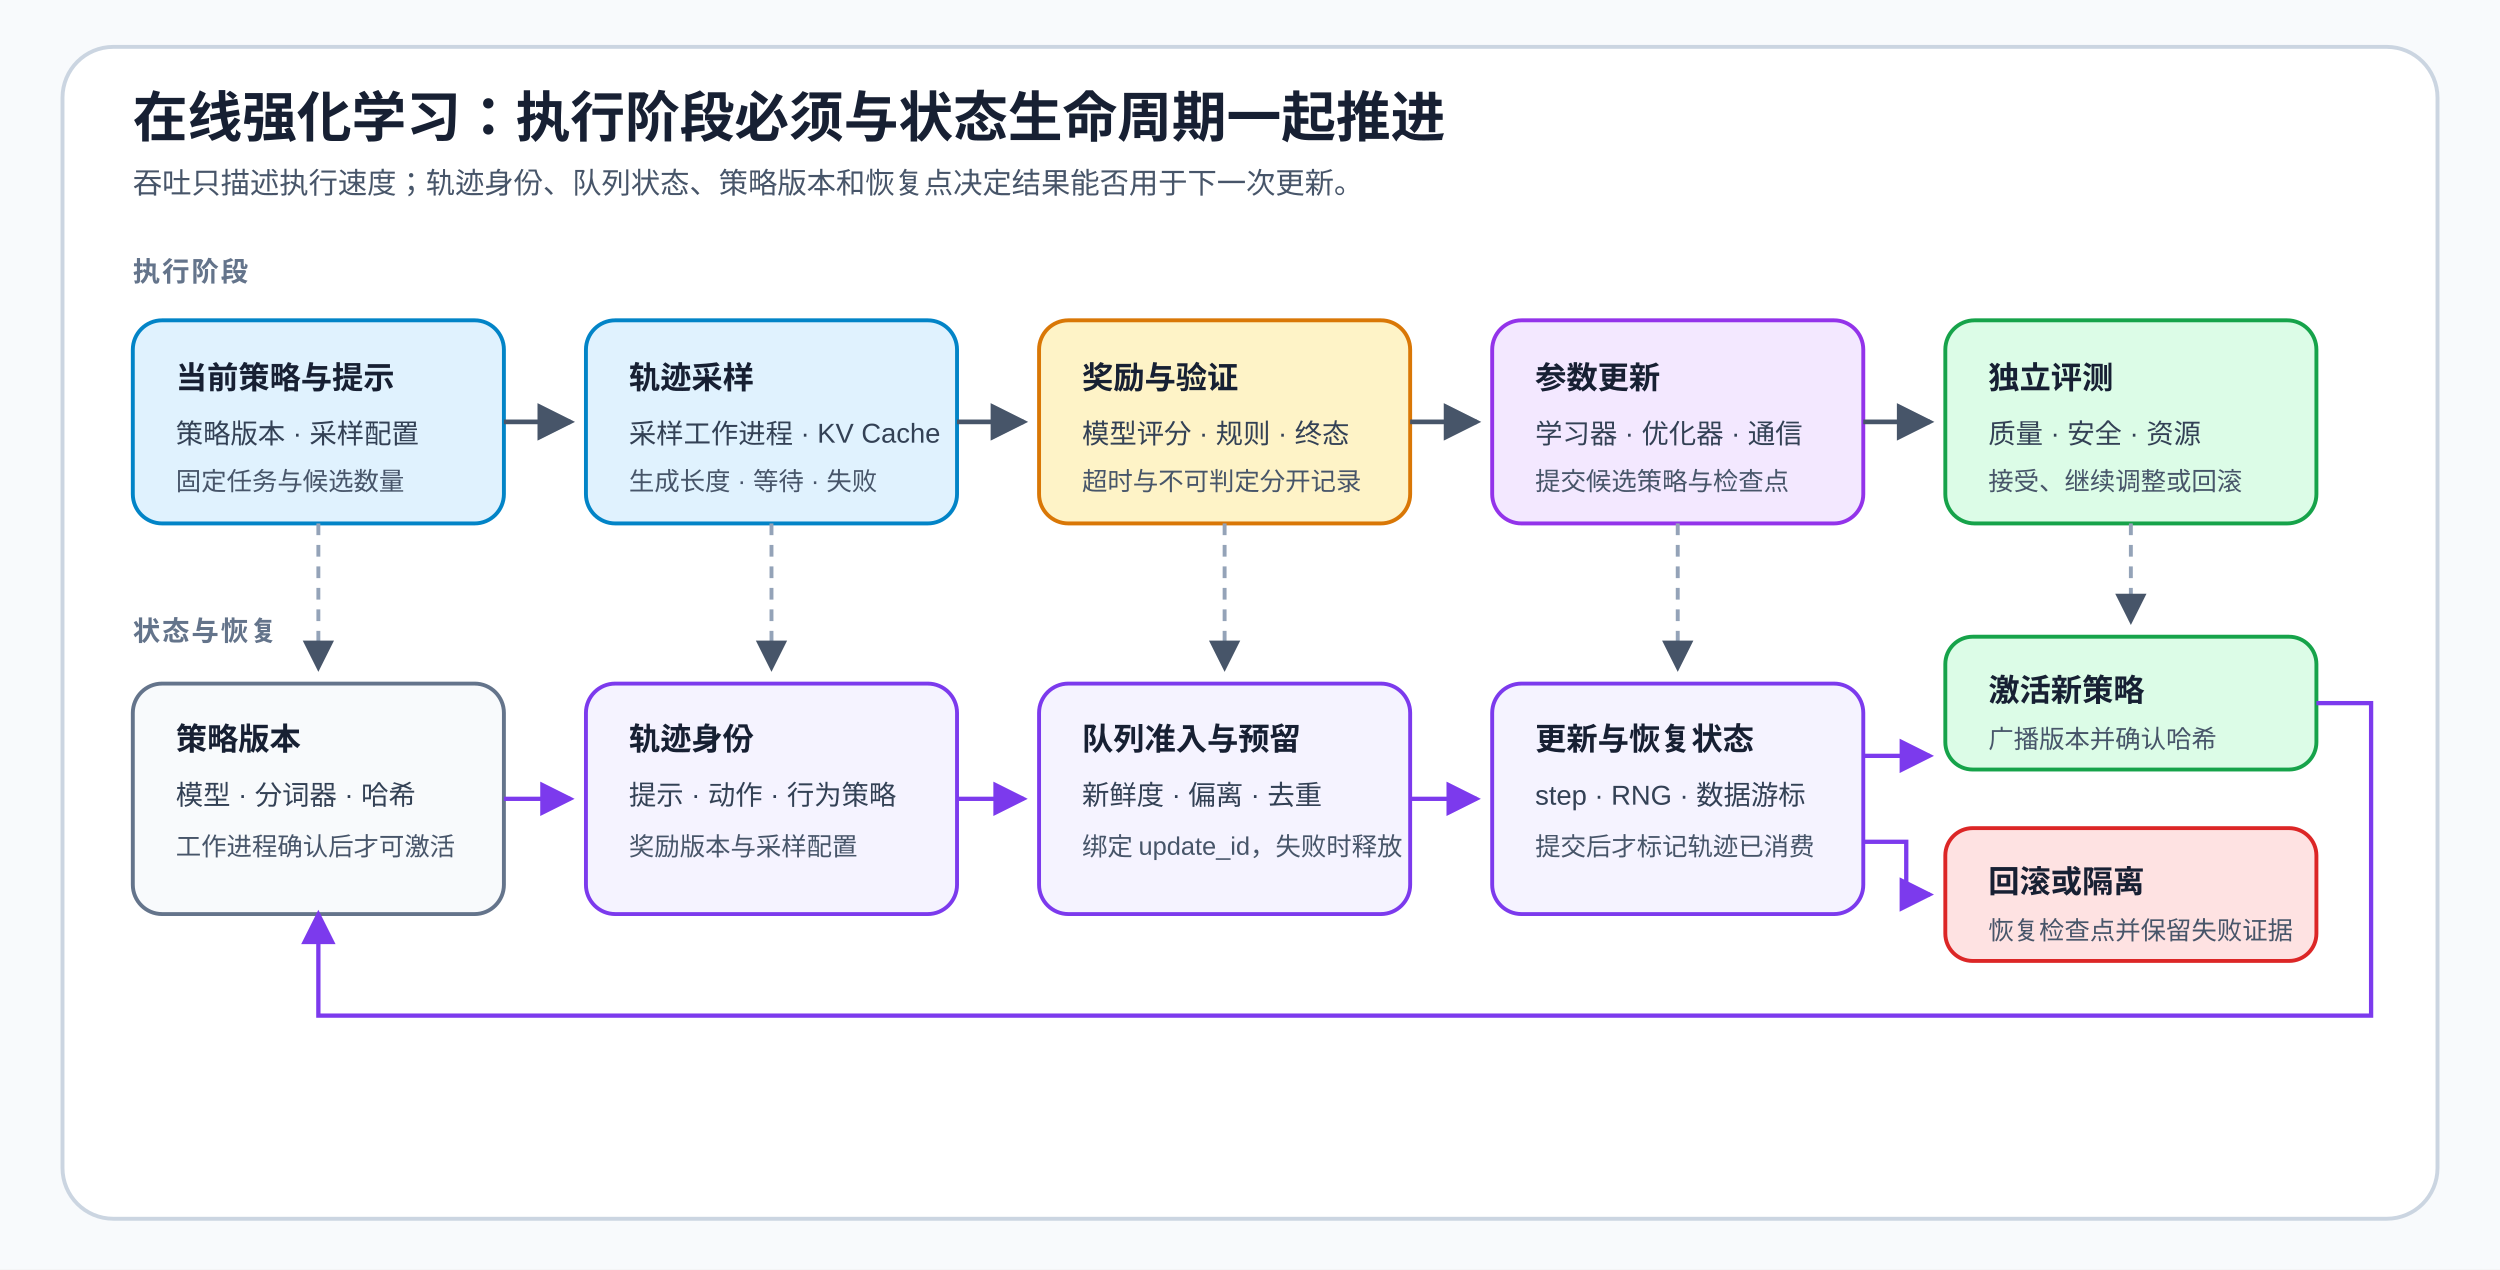
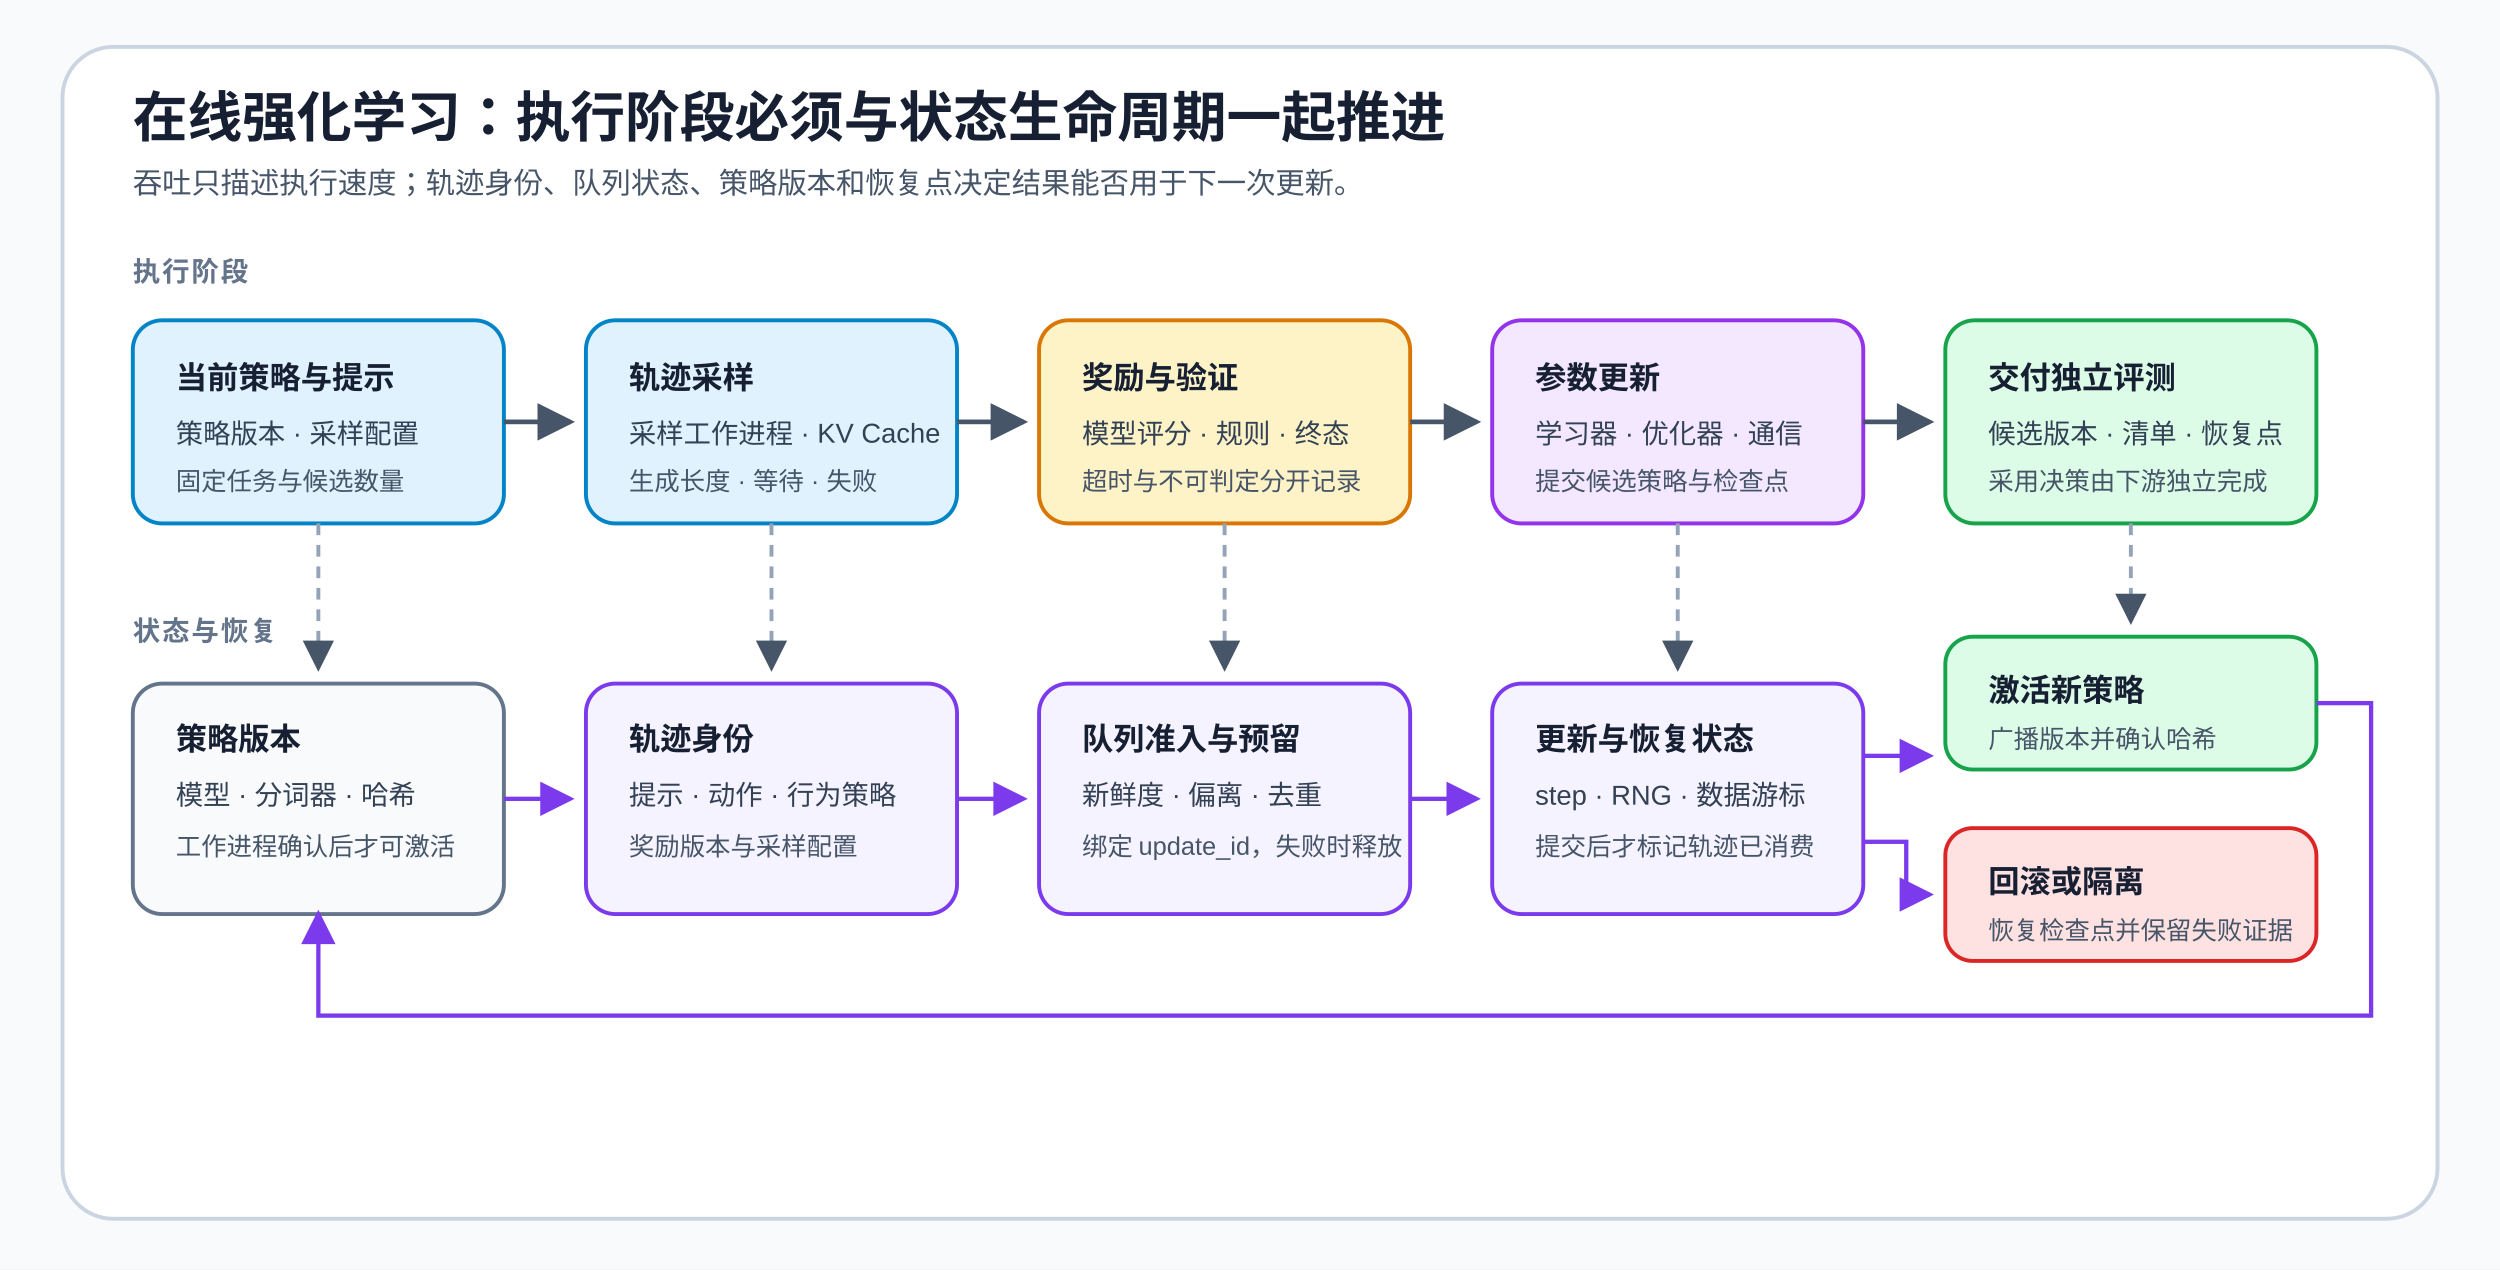
<svg xmlns="http://www.w3.org/2000/svg" width="1280" height="650" viewBox="0 0 1280 650" role="img" aria-labelledby="title desc">
  <defs>
    <marker id="arrow" markerWidth="8" markerHeight="8" refX="7" refY="4" orient="auto">
      <path d="M0 0L8 4L0 8Z" fill="#475569" />
    </marker>
    <marker id="stateArrow" markerWidth="8" markerHeight="8" refX="7" refY="4" orient="auto">
      <path d="M0 0L8 4L0 8Z" fill="#7C3AED" />
    </marker>
    <style>
      .title{font:700 28px Arial,sans-serif;fill:#172033}.subtitle{font:15px Arial,sans-serif;fill:#475569}
      .lane{font:700 14px Arial,sans-serif;fill:#64748B;letter-spacing:1px}.head{font:700 16px Arial,sans-serif;fill:#172033}
      .copy{font:14px Arial,sans-serif;fill:#334155}.small{font:13px Arial,sans-serif;fill:#475569}
      .flow{fill:none;stroke:#475569;stroke-width:2.4;marker-end:url(#arrow)}
      .state{fill:none;stroke:#7C3AED;stroke-width:2.2;marker-end:url(#stateArrow)}
      .bind{fill:none;stroke:#94A3B8;stroke-width:2;stroke-dasharray:6 5;marker-end:url(#arrow)}
    </style>
  </defs>
  <rect width="1280" height="650" fill="#F8FAFC" />
  <rect x="32" y="24" width="1216" height="600" rx="26" fill="#FFFFFF" stroke="#CBD5E1" stroke-width="2" />
  <text x="68" y="70" class="title">在线强化学习：执行阶段必须与状态生命周期一起推进</text>
  <text x="68" y="99" class="subtitle">吞吐只描述执行速度；轨迹身份、队列状态、策略版本和恢复点决定结果能否用于下一次更新。</text>
  <text x="68" y="144" class="lane">执行阶段</text>
  <rect x="68" y="164" width="190" height="104" rx="15" fill="#E0F2FE" stroke="#0284C7" stroke-width="2" />
  <text x="90" y="199" class="head">当前策略与提示</text>
  <text x="90" y="227" class="copy">策略版本 · 采样配置</text>
  <text x="90" y="251" class="small">固定任务与候选数量</text>
  <rect x="300" y="164" width="190" height="104" rx="15" fill="#E0F2FE" stroke="#0284C7" stroke-width="2" />
  <text x="322" y="199" class="head">轨迹采样</text>
  <text x="322" y="227" class="copy">采样工作进程 · KV Cache</text>
  <text x="322" y="251" class="small">生成长度 · 等待 · 失败</text>
  <rect x="532" y="164" width="190" height="104" rx="15" fill="#FEF3C7" stroke="#D97706" stroke-width="2" />
  <text x="554" y="199" class="head">奖励与验证</text>
  <text x="554" y="227" class="copy">模型评分 · 规则 · 终态</text>
  <text x="554" y="251" class="small">超时与不可判定分开记录</text>
  <rect x="764" y="164" width="190" height="104" rx="15" fill="#F3E8FF" stroke="#9333EA" stroke-width="2" />
  <text x="786" y="199" class="head">参数更新</text>
  <text x="786" y="227" class="copy">学习器 · 优化器 · 通信</text>
  <text x="786" y="251" class="small">提交候选策略与检查点</text>
  <rect x="996" y="164" width="190" height="104" rx="15" fill="#DCFCE7" stroke="#16A34A" stroke-width="2" />
-   <text x="1018" y="199" class="head">独立评测</text>
-   <text x="1018" y="227" class="copy">质量 · 安全 · 资源</text>
-   <text x="1018" y="251" class="small">接受、继续调整或回滚</text>
+   <text x="1018" y="199" class="head">交付独立评测</text>
+   <text x="1018" y="227" class="copy">候选版本 · 清单 · 恢复点</text>
+   <text x="1018" y="251" class="small">采用决策由下游独立完成</text>
  <path d="M258 216H292" class="flow" />
  <path d="M490 216H524" class="flow" />
  <path d="M722 216H756" class="flow" />
  <path d="M954 216H988" class="flow" />
  <text x="68" y="328" class="lane">状态与恢复</text>
  <rect x="68" y="350" width="190" height="118" rx="15" fill="#F8FAFC" stroke="#64748B" stroke-width="2" />
  <text x="90" y="384" class="head">策略版本</text>
  <text x="90" y="412" class="copy">模型 · 分词器 · 哈希</text>
  <text x="90" y="438" class="small">工作进程确认后才可激活</text>
  <rect x="300" y="350" width="190" height="118" rx="15" fill="#F5F3FF" stroke="#7C3AED" stroke-width="2" />
  <text x="322" y="384" class="head">轨迹身份</text>
  <text x="322" y="412" class="copy">提示 · 动作 · 行为策略</text>
  <text x="322" y="438" class="small">奖励版本与采样配置</text>
  <rect x="532" y="350" width="190" height="118" rx="15" fill="#F5F3FF" stroke="#7C3AED" stroke-width="2" />
  <text x="554" y="384" class="head">队列准入与预留</text>
  <text x="554" y="412" class="copy">新鲜度 · 偏离 · 去重</text>
  <text x="554" y="438" class="small">绑定 update_id，失败时释放</text>
  <rect x="764" y="350" width="190" height="118" rx="15" fill="#F5F3FF" stroke="#7C3AED" stroke-width="2" />
  <text x="786" y="384" class="head">更新与恢复状态</text>
  <text x="786" y="412" class="copy">step · RNG · 数据游标</text>
  <text x="786" y="438" class="small">提交后才标记轨迹已消费</text>
  <rect x="996" y="326" width="190" height="68" rx="14" fill="#DCFCE7" stroke="#16A34A" stroke-width="2" />
  <text x="1018" y="359" class="head">激活新策略</text>
  <text x="1018" y="383" class="small">广播版本并确认哈希</text>
  <rect x="996" y="424" width="190" height="68" rx="14" fill="#FEE2E2" stroke="#DC2626" stroke-width="2" />
  <text x="1018" y="457" class="head">回滚或隔离</text>
  <text x="1018" y="481" class="small">恢复检查点并保留失败证据</text>
  <path d="M258 409H292" class="state" />
  <path d="M490 409H524" class="state" />
  <path d="M722 409H756" class="state" />
  <path d="M954 387H988" class="state" />
  <path d="M954 431H976V458H988" class="state" />
  <path d="M163 268V342" class="bind" />
  <path d="M395 268V342" class="bind" />
  <path d="M627 268V342" class="bind" />
  <path d="M859 268V342" class="bind" />
  <path d="M1091 268V318" class="bind" />
  <path d="M1186 360H1214V520H163V468" class="state" />
</svg>
